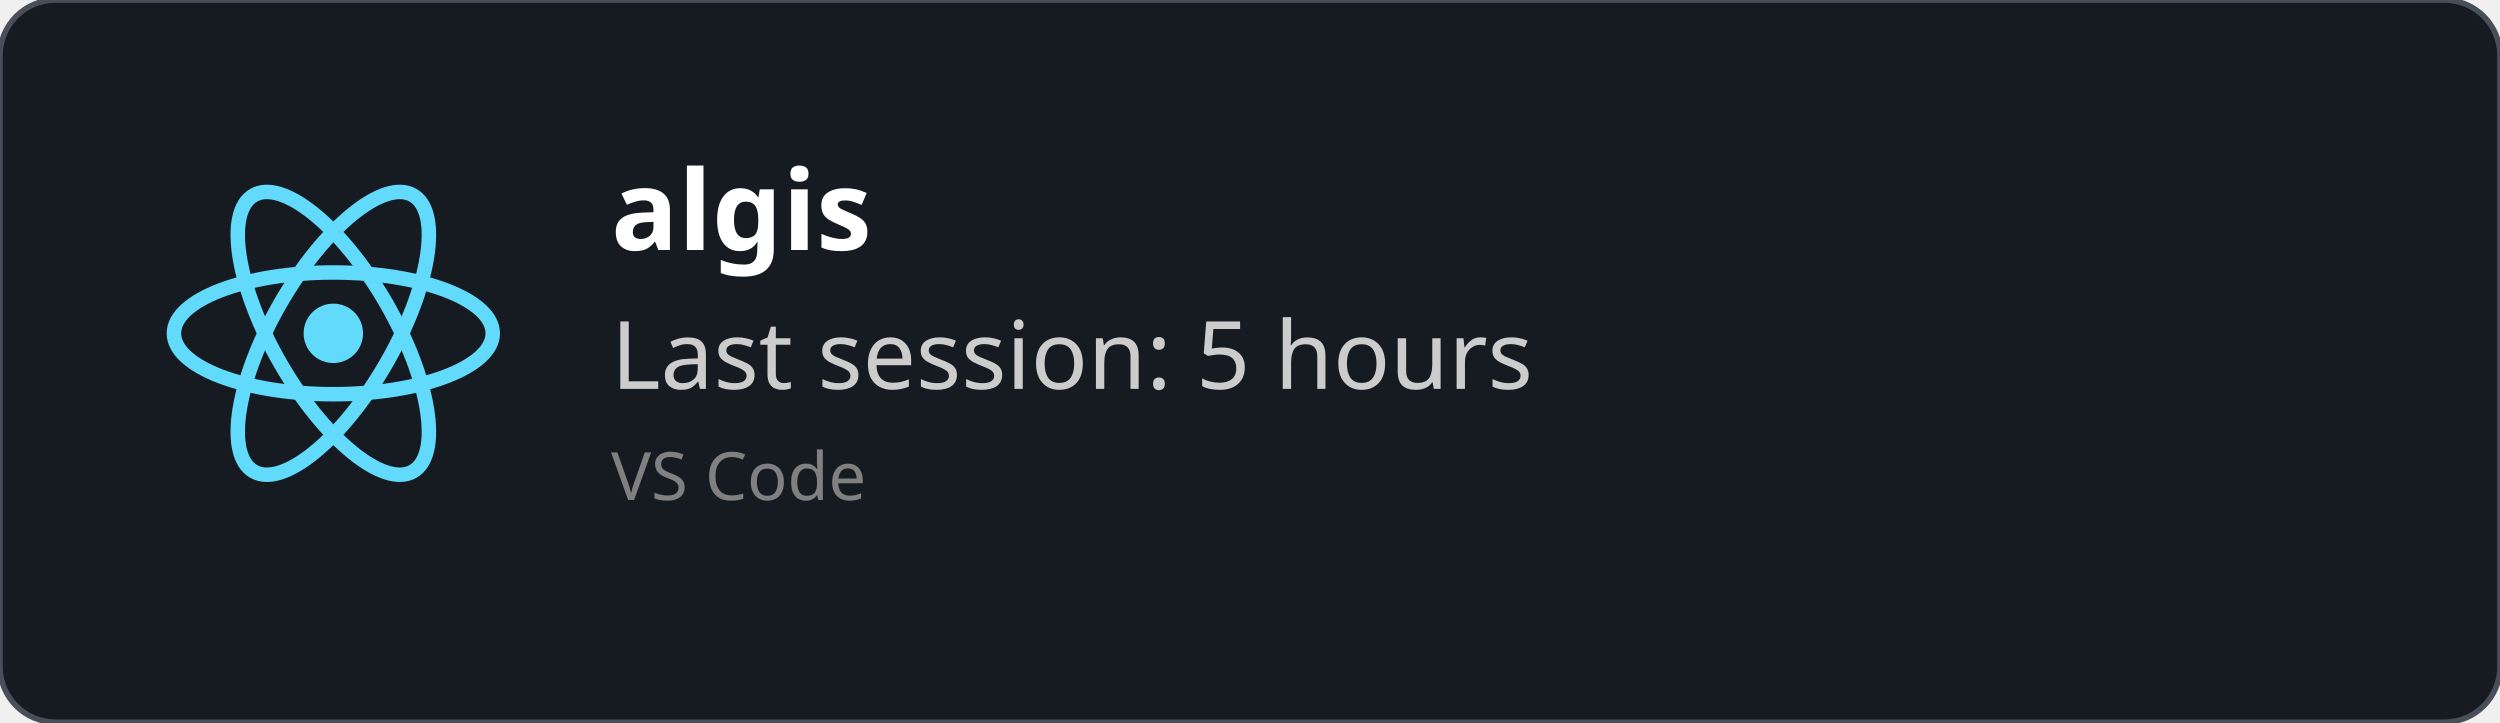
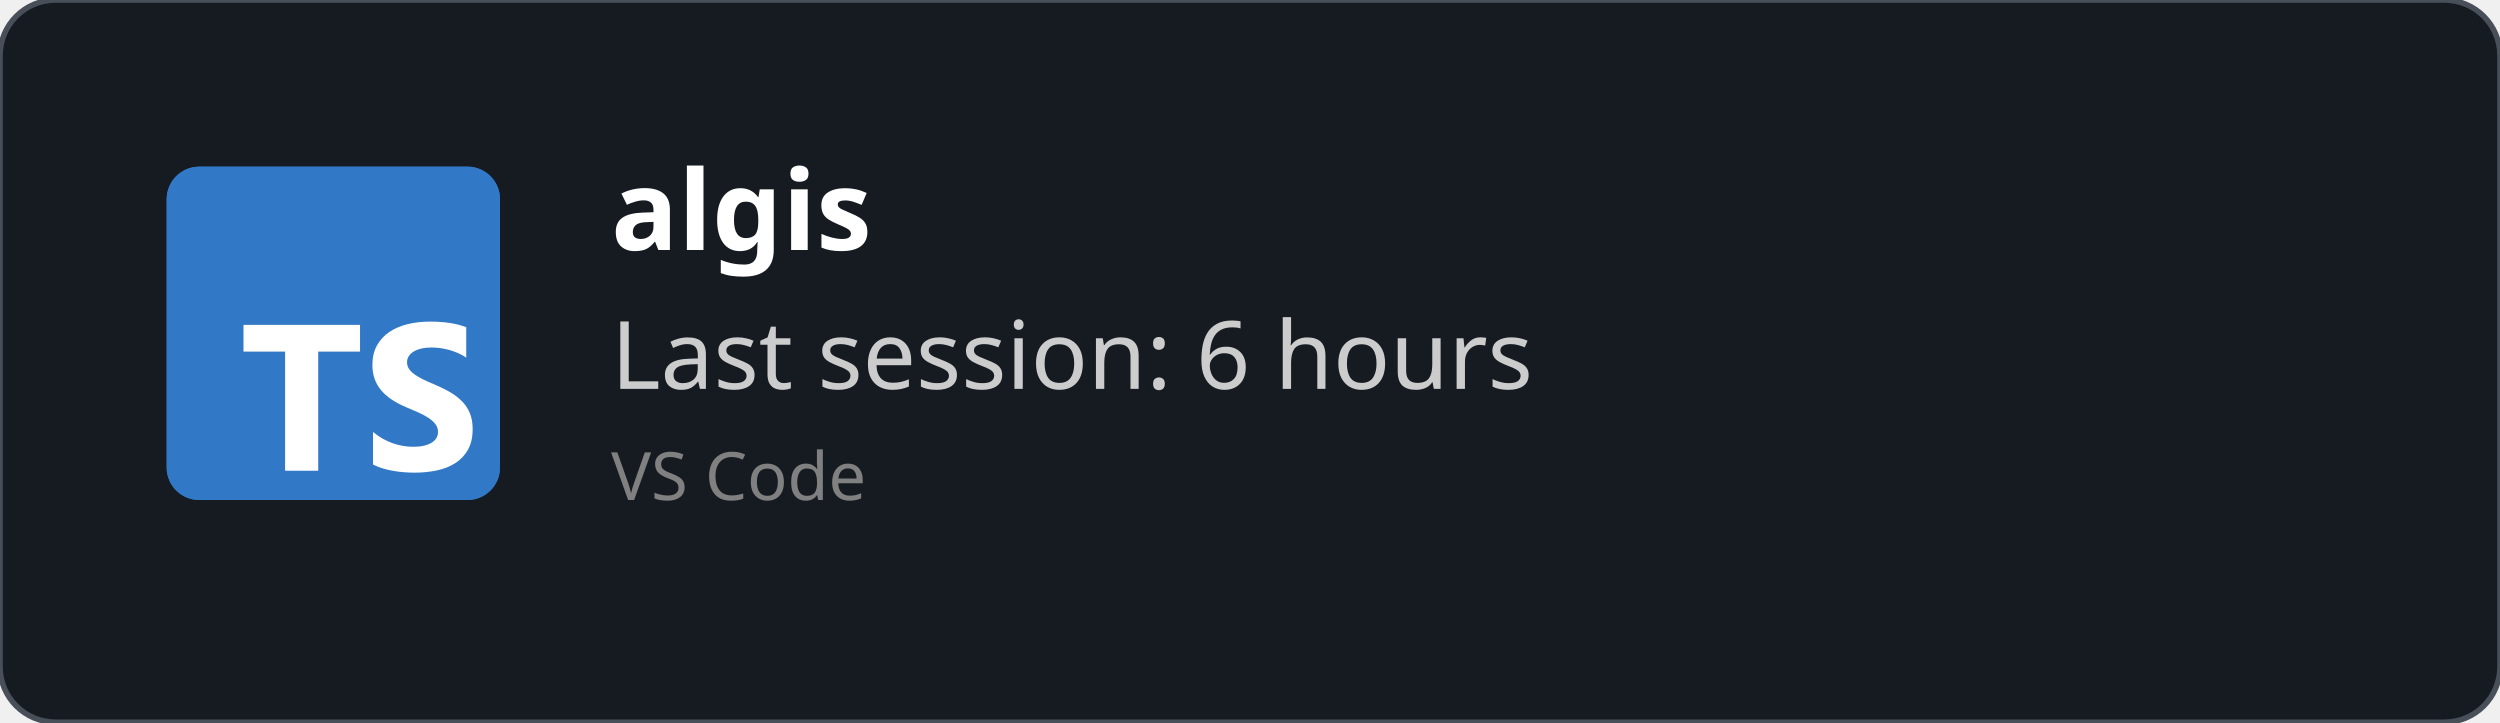
<svg xmlns="http://www.w3.org/2000/svg" width="450" height="130" viewBox="0 0 450 130" fill="none" role="img">
  <style>
    *{
        font-family: 'Segoe UI', Ubuntu, monospace
    }
    </style>
  <defs>
    <clipPath id="horizontalClip" x="20" y="20" width="500" height="200">
      <rect x="90" y="20" width="300" height="50" />
    </clipPath>
  </defs>
  <rect width="450" height="130" fill="rgba(22,27,34)" stroke="#484f58" stroke-width="1" fill-opacity="1" stroke-opacity="1" x="0" y="0" rx="10px" ry="10px">
    </rect>
-   <svg height="60" width="60" x="30" y="30" viewBox="-11.5 -10.232 23 20.463">
-     <circle cx="0" cy="0" r="2.05" fill="#61dafb" />
-     <g stroke="#61dafb" stroke-width="1" fill="none">
-       <ellipse rx="11" ry="4.2" />
-       <ellipse rx="11" ry="4.2" transform="rotate(60)" />
-       <ellipse rx="11" ry="4.2" transform="rotate(120)" />
-     </g>
+   <svg fill="none" height="60" viewBox="0 0 512 512" width="60" x="30" y="30">
+     <rect fill="#3178c6" height="512" rx="50" width="512" />
+     <rect fill="#3178c6" height="512" rx="50" width="512" />
+     <path clip-rule="evenodd" d="m316.939 407.424v50.061c8.138 4.172 17.763 7.3 28.875 9.386s22.823 3.129 35.135 3.129c11.999 0 23.397-1.147 34.196-3.442 10.799-2.294 20.268-6.075 28.406-11.342 8.138-5.266 14.581-12.15 19.328-20.65s7.121-19.007 7.121-31.522c0-9.074-1.356-17.026-4.069-23.857s-6.625-12.906-11.738-18.225c-5.112-5.319-11.242-10.091-18.389-14.315s-15.207-8.213-24.18-11.967c-6.573-2.712-12.468-5.345-17.685-7.9-5.217-2.556-9.651-5.163-13.303-7.822-3.652-2.66-6.469-5.476-8.451-8.448-1.982-2.973-2.974-6.336-2.974-10.091 0-3.441.887-6.544 2.661-9.308s4.278-5.136 7.512-7.118c3.235-1.981 7.199-3.52 11.894-4.615 4.696-1.095 9.912-1.642 15.651-1.642 4.173 0 8.581.313 13.224.938 4.643.626 9.312 1.591 14.008 2.894 4.695 1.304 9.259 2.947 13.694 4.928 4.434 1.982 8.529 4.276 12.285 6.884v-46.776c-7.616-2.92-15.937-5.084-24.962-6.492s-19.381-2.112-31.066-2.112c-11.895 0-23.163 1.278-33.805 3.833s-20.006 6.544-28.093 11.967c-8.086 5.424-14.476 12.333-19.171 20.729-4.695 8.395-7.043 18.433-7.043 30.114 0 14.914 4.304 27.638 12.912 38.172 8.607 10.533 21.675 19.45 39.204 26.751 6.886 2.816 13.303 5.579 19.25 8.291s11.086 5.528 15.415 8.448c4.33 2.92 7.747 6.101 10.252 9.543 2.504 3.441 3.756 7.352 3.756 11.733 0 3.233-.783 6.231-2.348 8.995s-3.939 5.162-7.121 7.196-7.147 3.624-11.894 4.771c-4.748 1.148-10.303 1.721-16.668 1.721-10.851 0-21.597-1.903-32.24-5.71-10.642-3.806-20.502-9.516-29.579-17.13zm-84.159-123.342h64.22v-41.082h-179v41.082h63.906v182.918h50.874z" fill="#fff" fill-rule="evenodd" />
  </svg>
  <text x="110" y="45" font-size="20" clip-path="url(#horizontalClip)" font-weight="bold" font-family="Ubuntu" fill="white">
    algis
    </text>
  <text x="110" y="70" font-size="17px" font-family="Ubuntu" fill="#ccc">
-     Last session: 5 hours
+     Last session: 6 hours
    </text>
  <text x="110" y="90" font-size="12px" font-family="Ubuntu" fill="grey">
    VS Code
    </text>
</svg>
